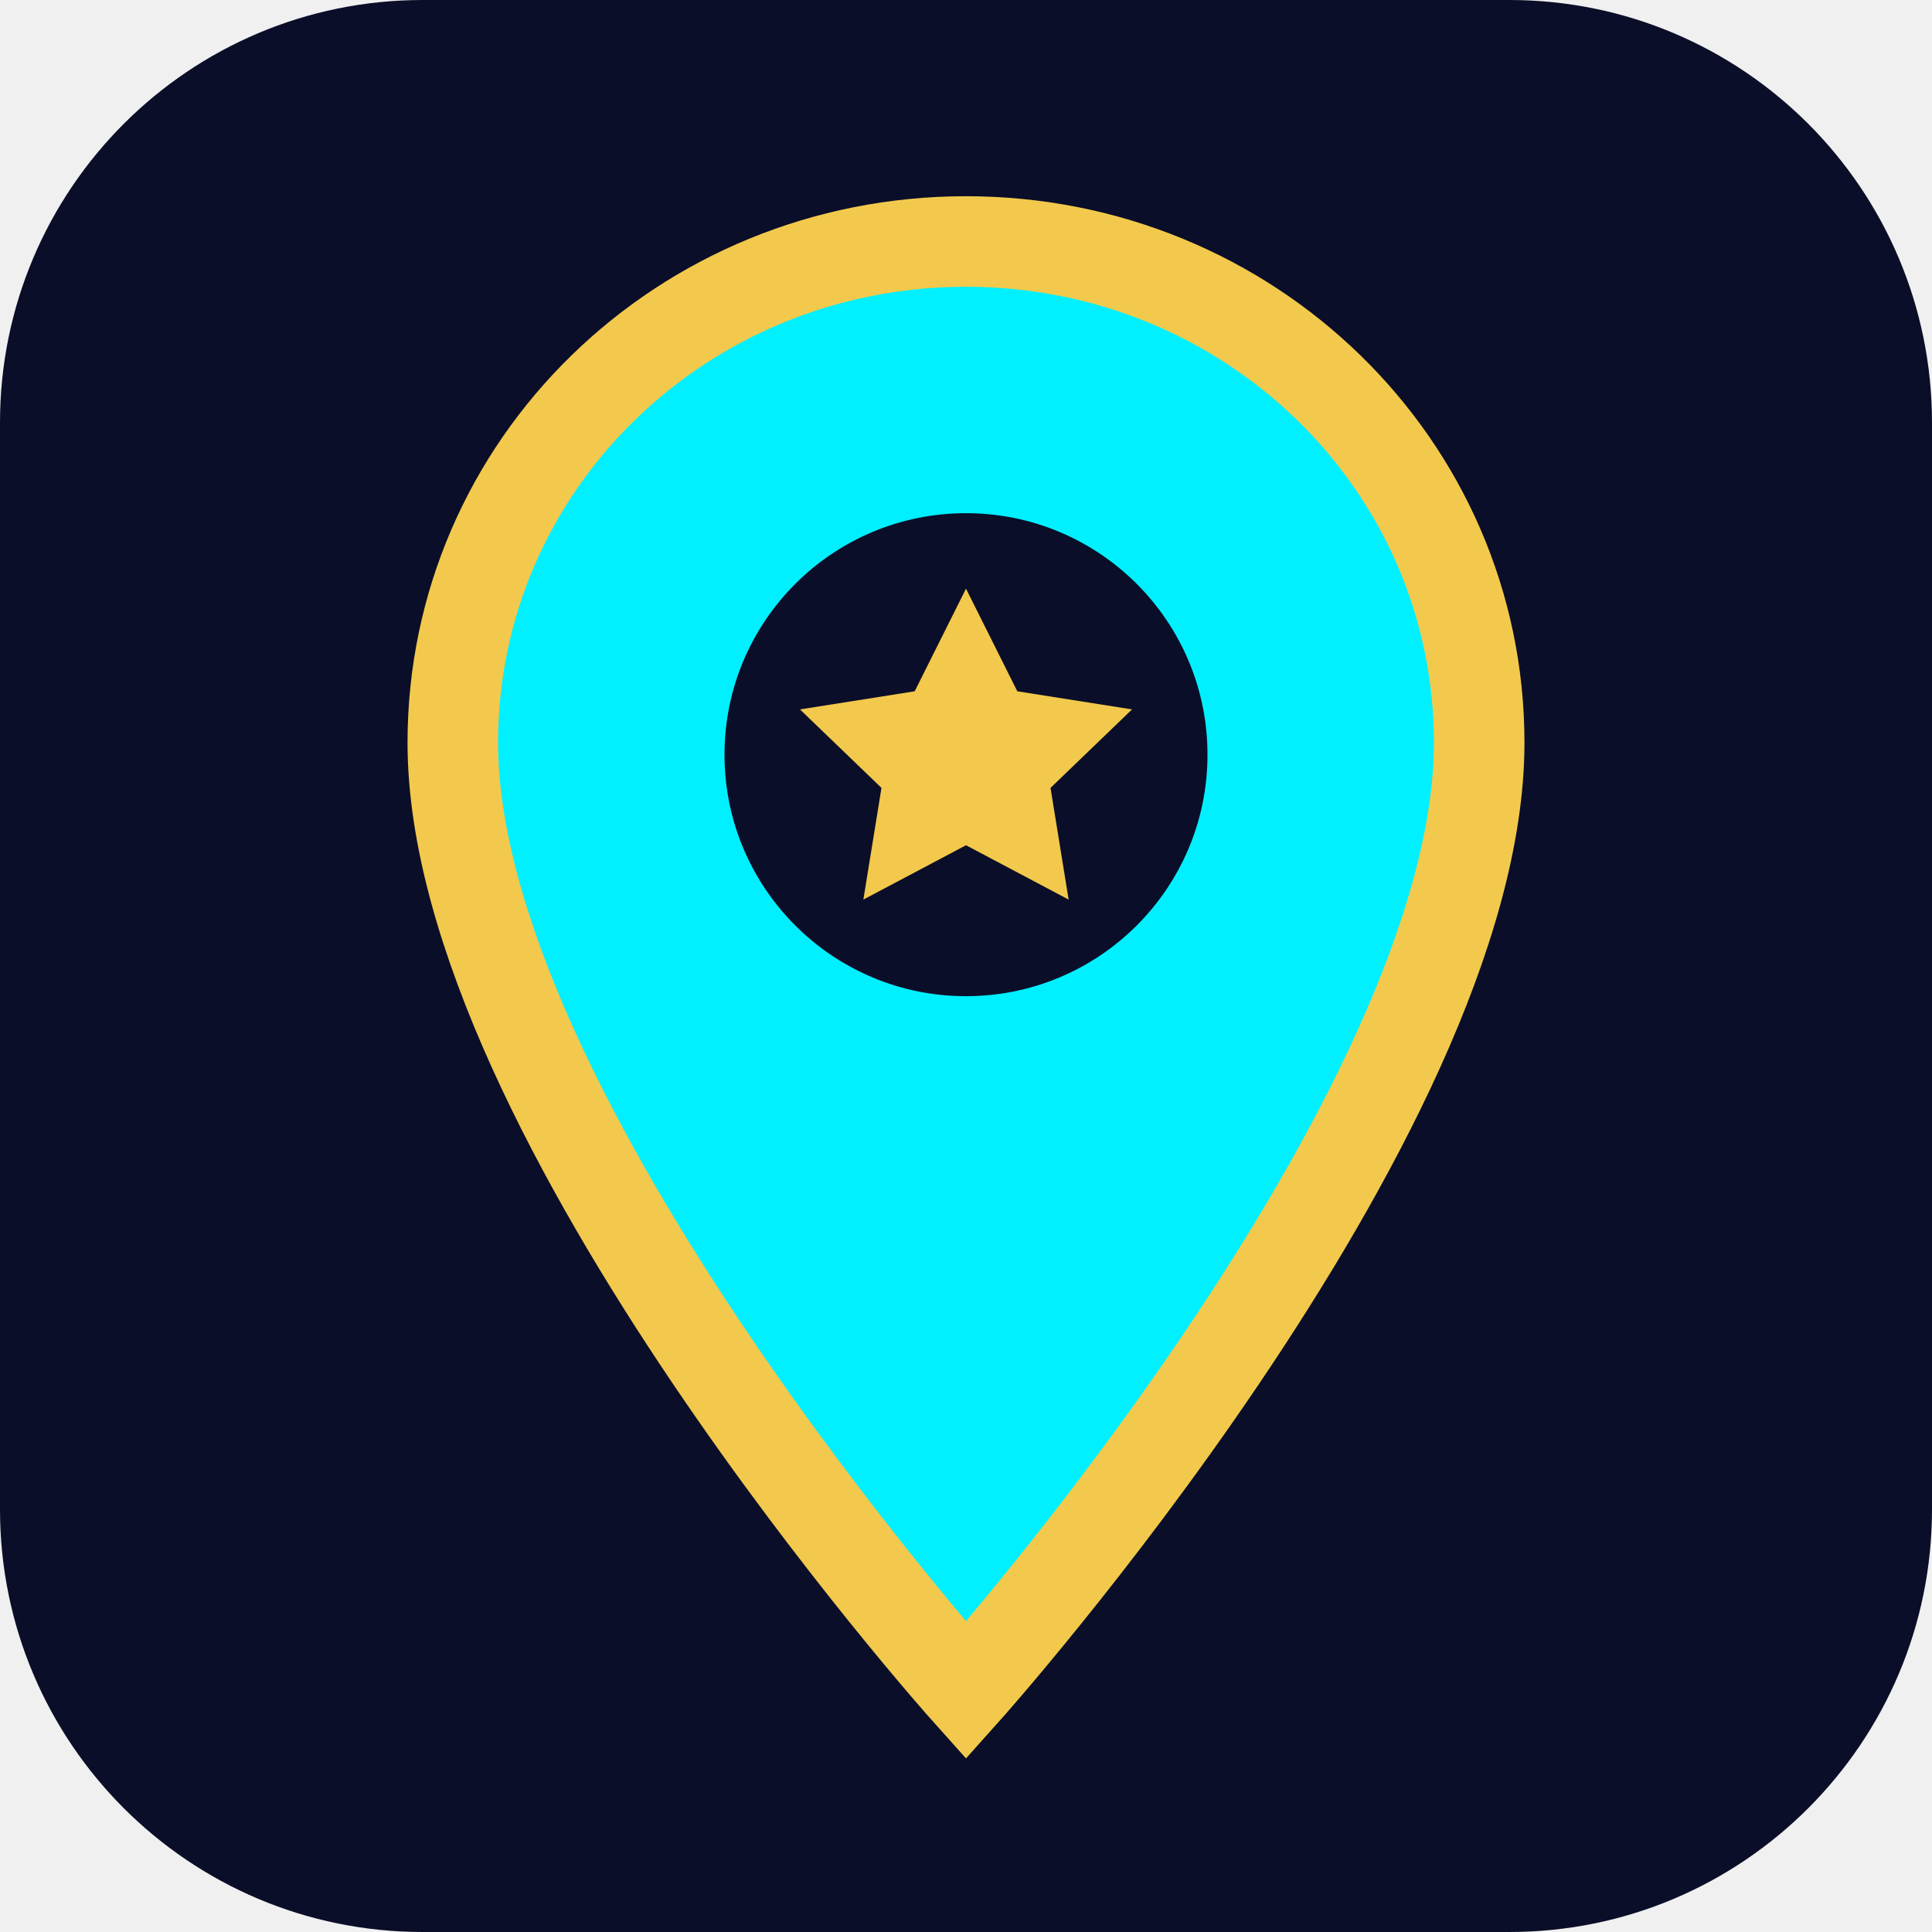
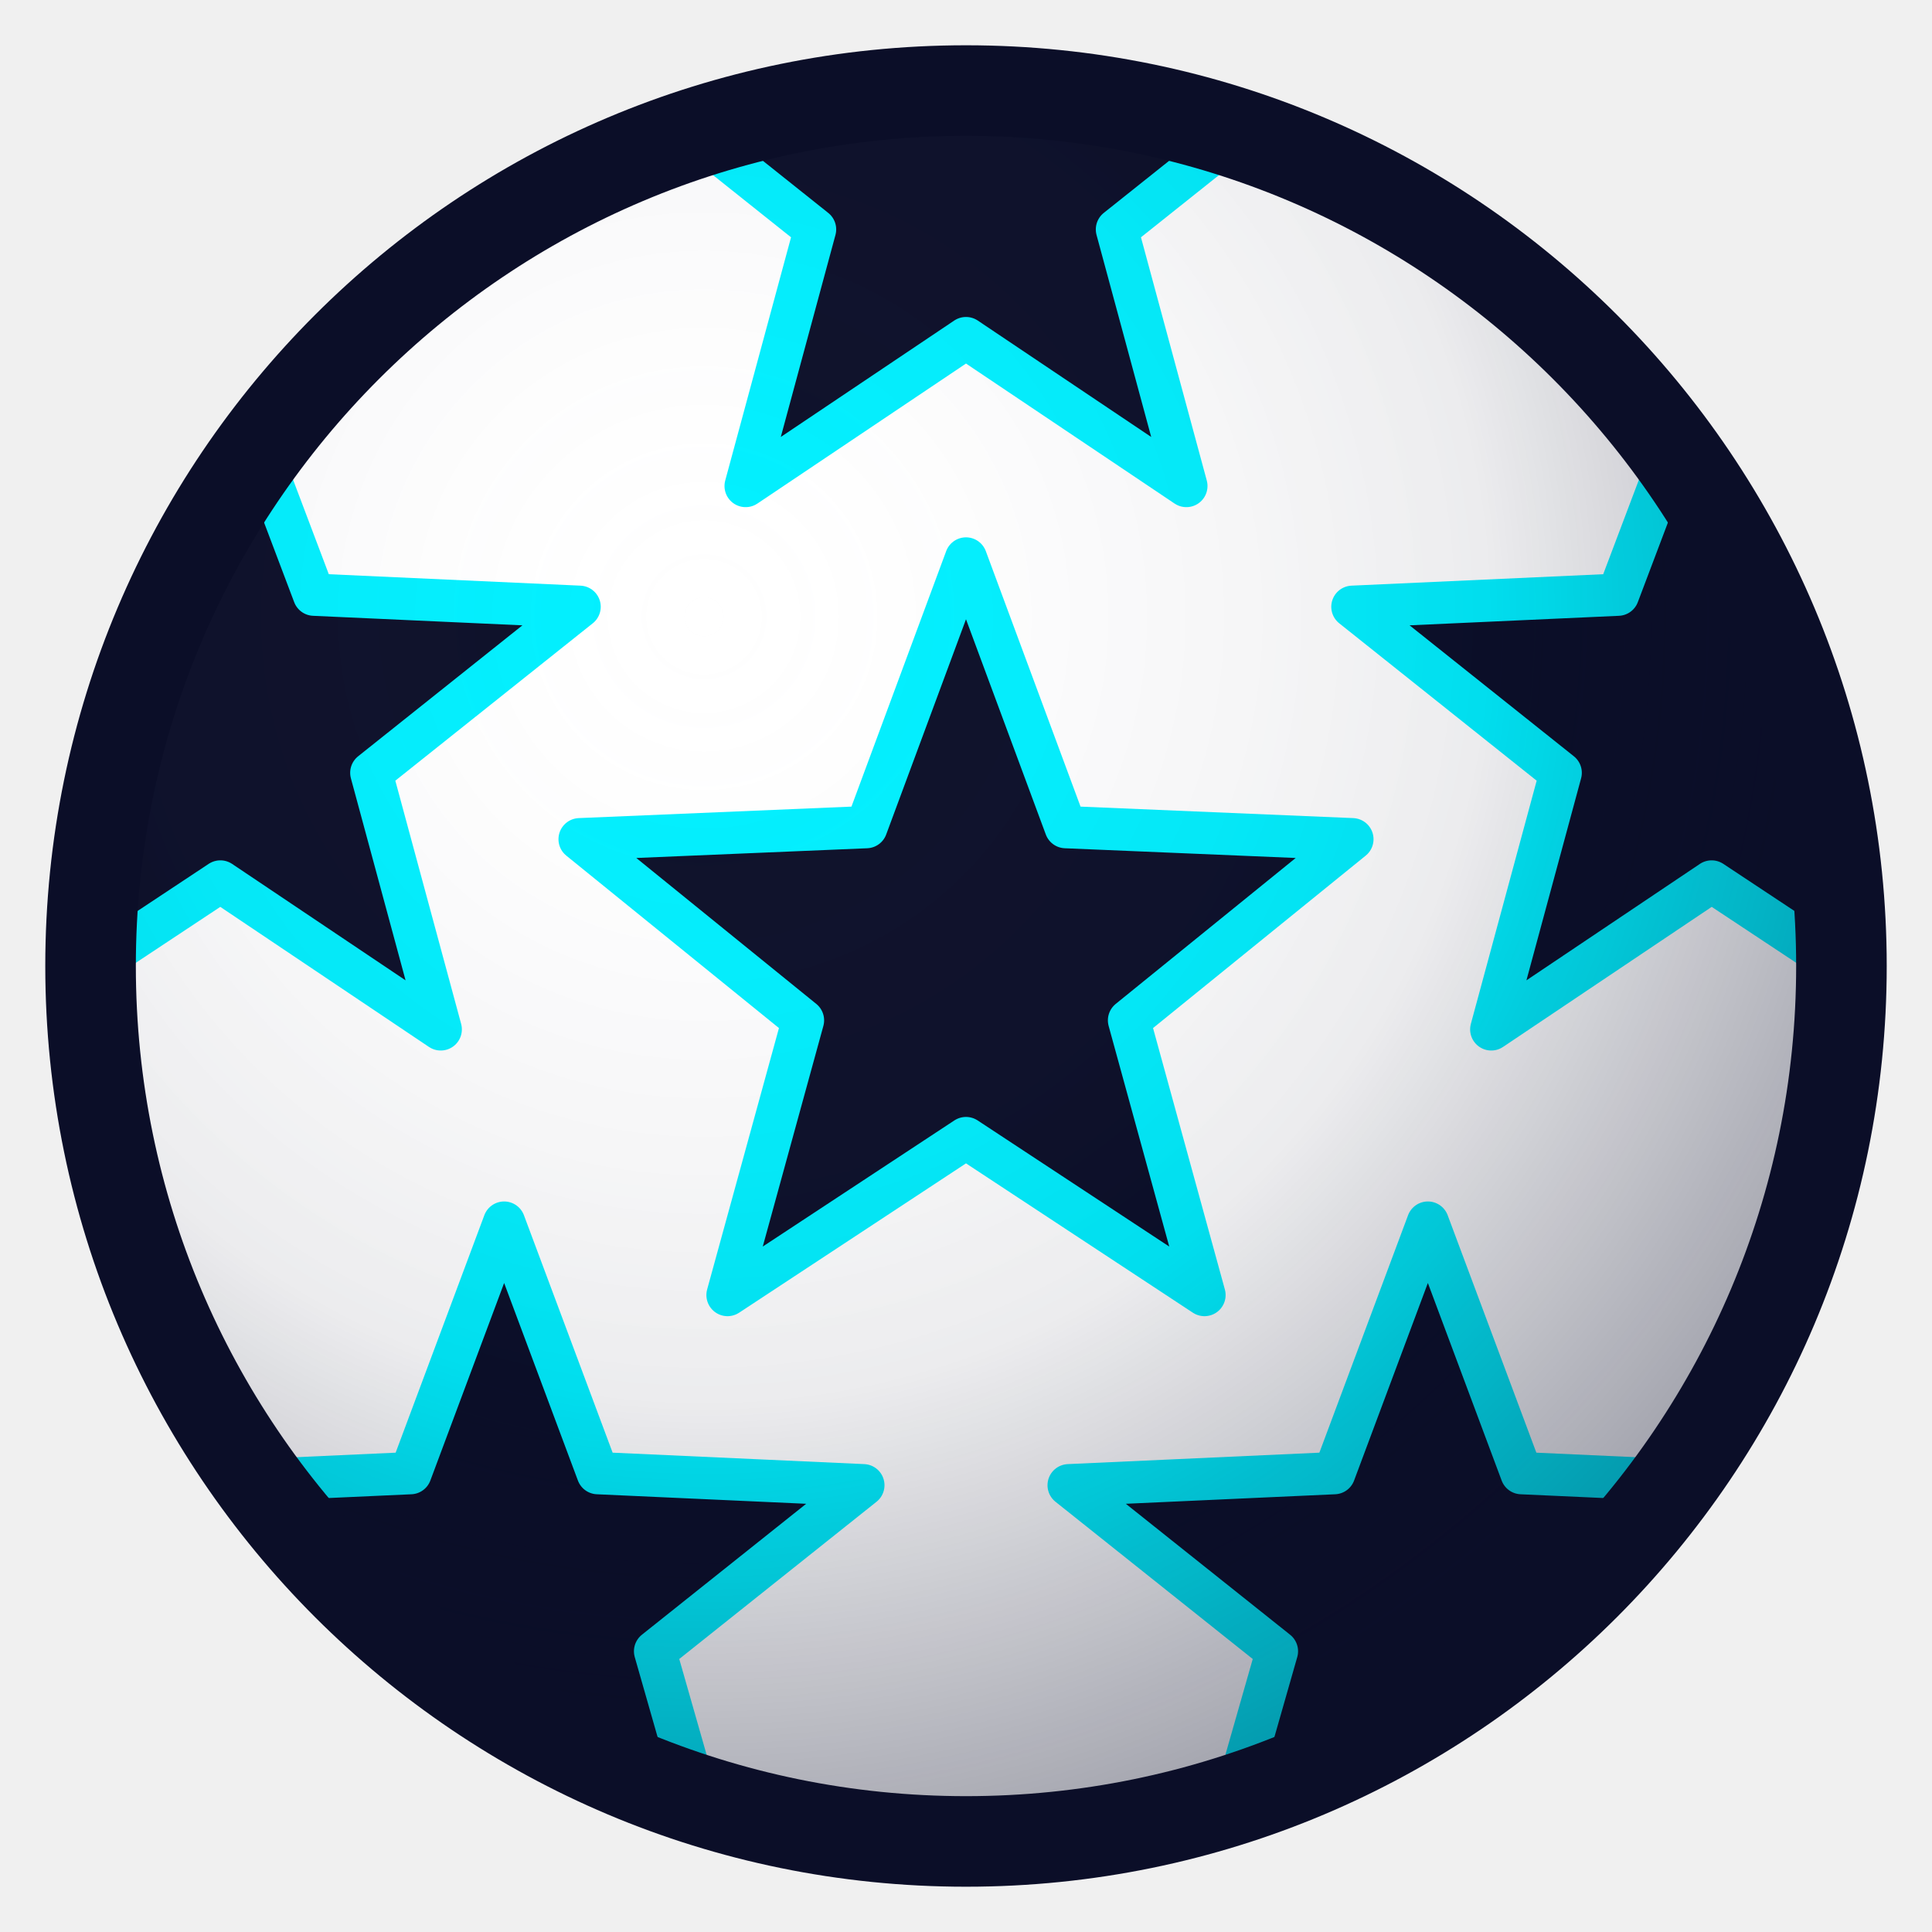
<svg xmlns="http://www.w3.org/2000/svg" viewBox="0 0 64 64">
-   <rect width="64" height="64" rx="14" fill="#0b0e28" />
-   <path d="M32 8c-9.4 0-17 7.4-17 16.6C15 37 32 56 32 56s17-19 17-31.4C49 15.4 41.4 8 32 8z" fill="#00f0ff" stroke="#f2c94c" stroke-width="3" />
-   <circle cx="32" cy="25" r="8" fill="#0b0e28" />
-   <path d="m32 19.5 1.7 3.4 3.8.6-2.7 2.6.6 3.7L32 28l-3.4 1.8.6-3.7-2.7-2.6 3.8-.6z" fill="#f2c94c" />
+   <defs>
+     <clipPath id="c">
+       <circle cx="32" cy="32" r="29" />
+     </clipPath>
+     <radialGradient id="l" cx="35%" cy="30%" r="75%">
+       <stop offset="0" stop-color="#fff" stop-opacity="0" />
+       <stop offset=".6" stop-color="#0b0e28" stop-opacity=".08" />
+       <stop offset="1" stop-color="#0b0e28" stop-opacity=".4" />
+     </radialGradient>
+   </defs>
+   <circle cx="32" cy="32" r="29" fill="#fff" />
+   <g clip-path="url(#c)">
+     <polygon points="32.0,18.5 35.3,27.4 44.8,27.8 37.4,33.8 39.9,42.9 32.0,37.7 24.1,42.9 26.6,33.8 19.2,27.8 28.7,27.4" fill="#0b0e28" stroke="#00f0ff" stroke-width="1.4" stroke-linejoin="round" />
+     <polygon points="32.0,-6.5 35.1,1.8 43.9,2.1 37.0,7.6 39.3,16.1 32.0,11.2 24.7,16.1 27.0,7.6 20.1,2.1 28.9,1.8" fill="#0b0e28" stroke="#00f0ff" stroke-width="1.4" stroke-linejoin="round" />
+     <polygon points="56.7,11.5 59.8,19.7 68.6,20.1 61.7,25.6 64.1,34.1 56.7,29.2 49.4,34.1 51.7,25.6 44.8,20.1 53.6,19.7" fill="#0b0e28" stroke="#00f0ff" stroke-width="1.4" stroke-linejoin="round" />
+     <polygon points="47.3,40.5 50.4,48.8 59.2,49.2 52.3,54.7 54.6,63.1 47.3,58.3 39.9,63.1 42.3,54.7 35.4,49.2 44.2,48.8" fill="#0b0e28" stroke="#00f0ff" stroke-width="1.4" stroke-linejoin="round" />
+     <polygon points="16.7,40.5 19.8,48.8 28.6,49.2 21.7,54.7 24.1,63.1 16.7,58.3 9.4,63.1 11.7,54.7 4.8,49.2 13.6,48.8" fill="#0b0e28" stroke="#00f0ff" stroke-width="1.4" stroke-linejoin="round" />
+     <polygon points="7.3,11.5 10.4,19.7 19.2,20.1 12.3,25.6 14.6,34.1 7.3,29.2 -0.1,34.1 2.3,25.6 -4.6,20.1 4.2,19.7" fill="#0b0e28" stroke="#00f0ff" stroke-width="1.4" stroke-linejoin="round" />
+   </g>
+   <circle cx="32" cy="32" r="29" fill="url(#l)" />
+   <circle cx="32" cy="32" r="29" fill="none" stroke="#0b0e28" stroke-width="3" />
</svg>
